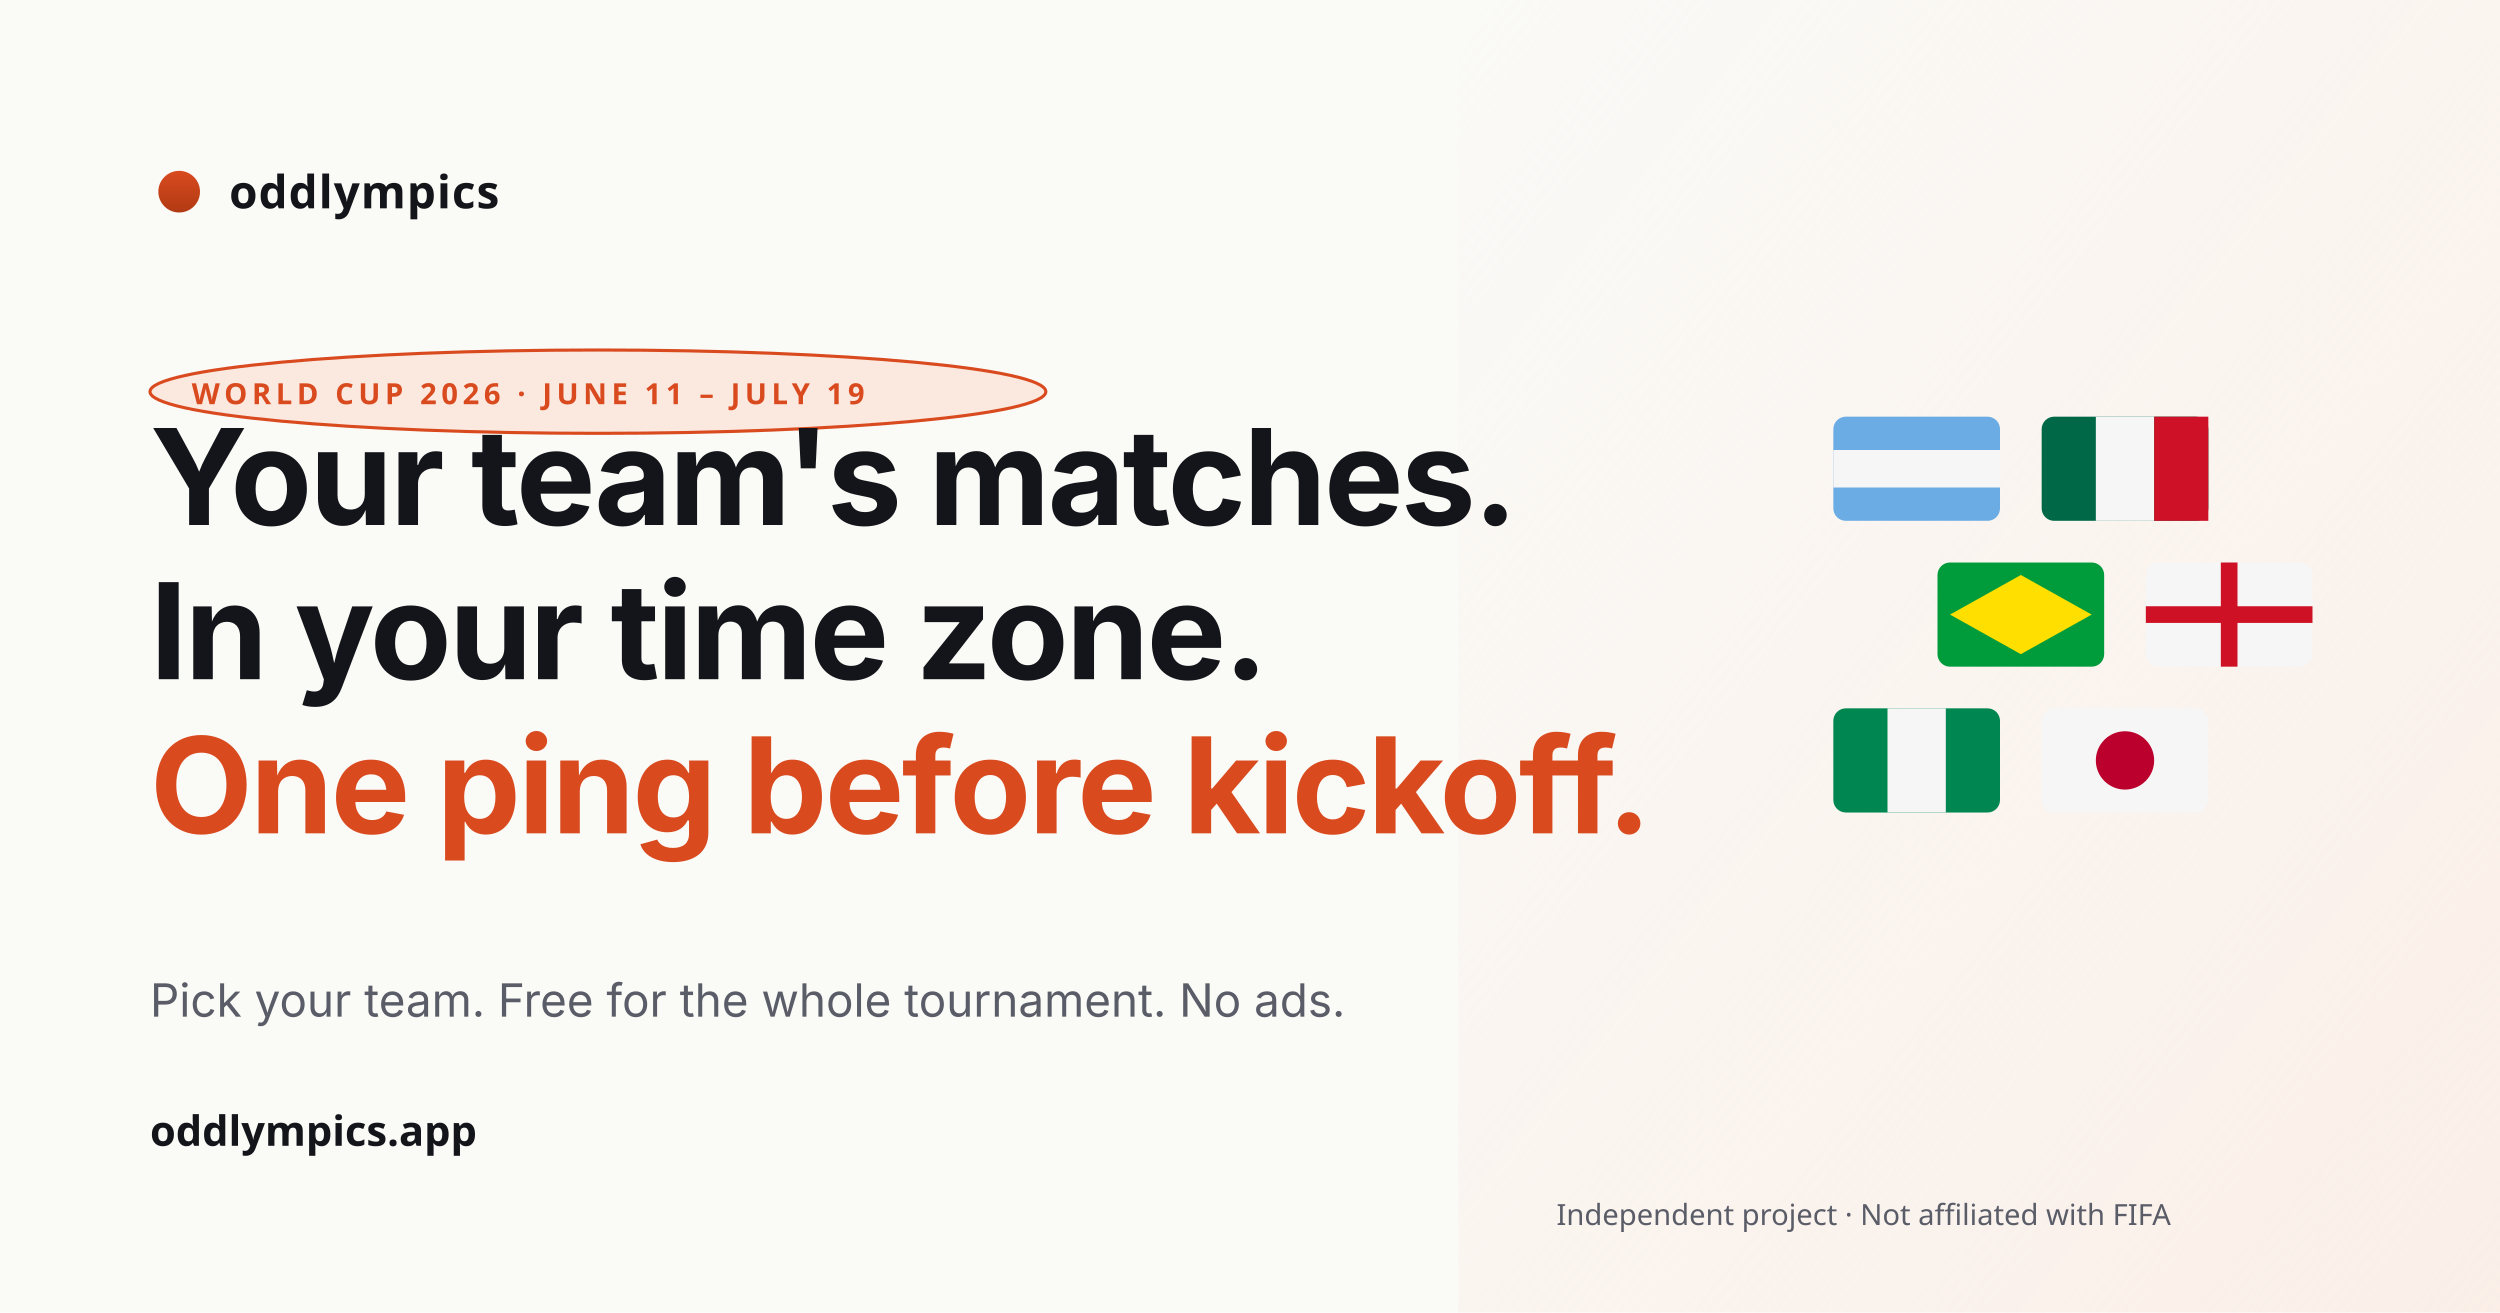
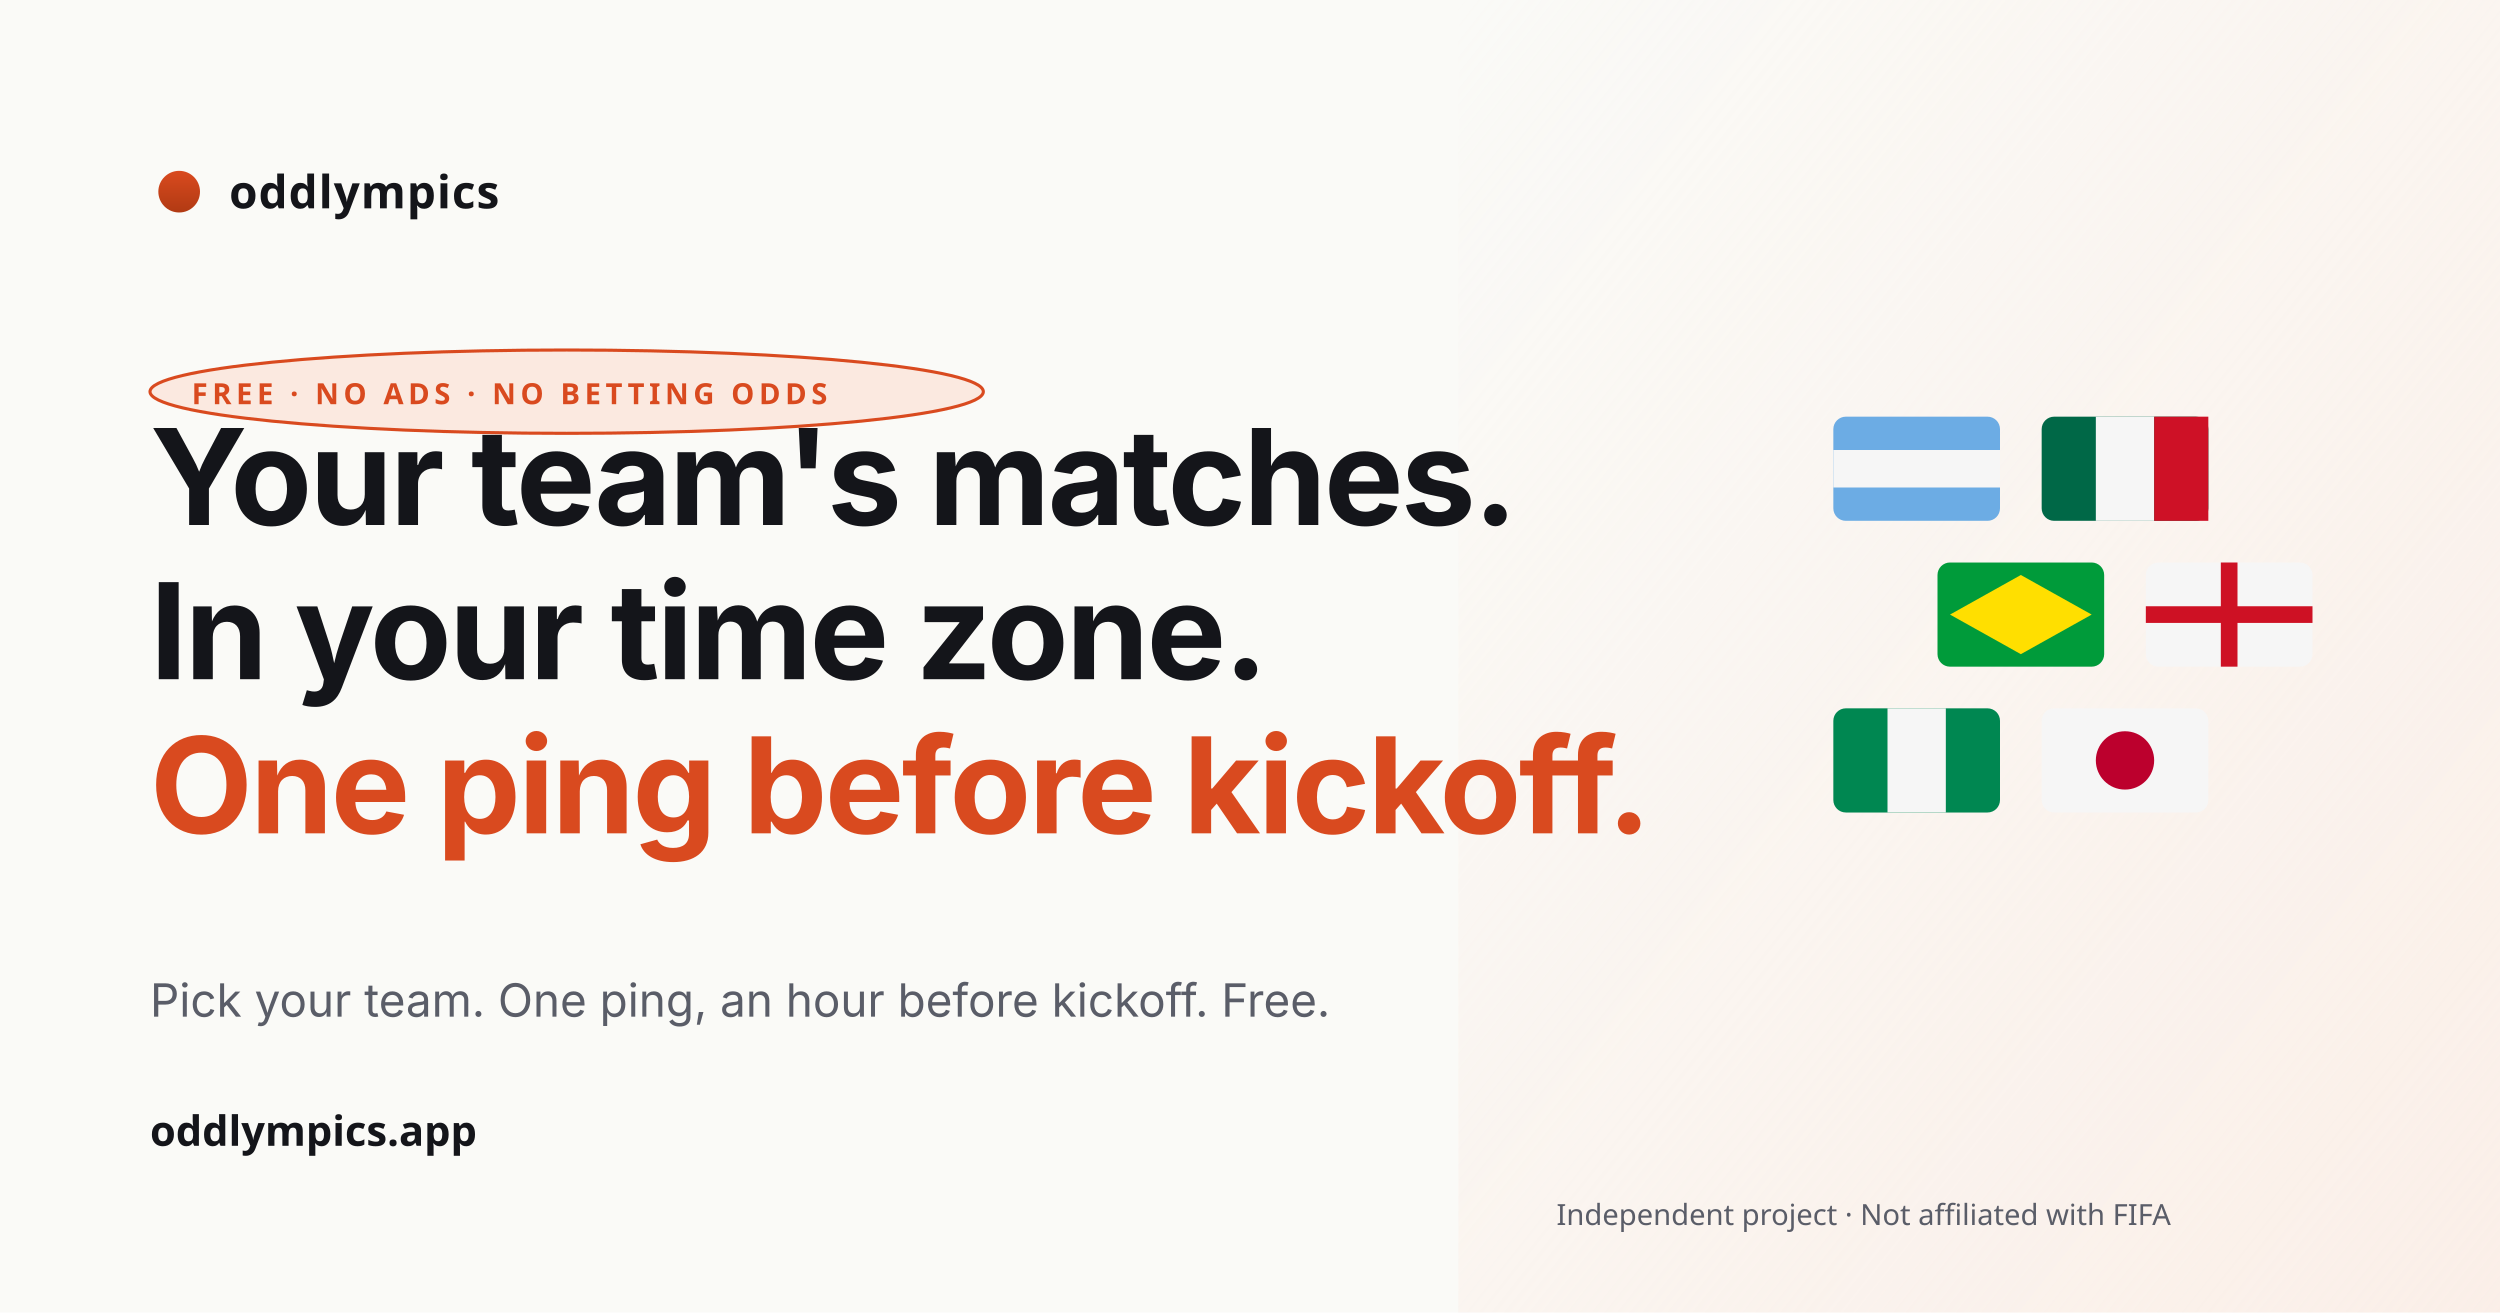
<svg xmlns="http://www.w3.org/2000/svg" viewBox="0 0 1200 630" width="1200" height="630">
  <rect width="1200" height="630" fill="#fafaf7" />
  <defs>
    <linearGradient id="wash" x1="0" y1="0" x2="1" y2="1">
      <stop offset="0%" stop-color="#fbe9e0" stop-opacity="0" />
      <stop offset="100%" stop-color="#fbe9e0" stop-opacity="0.65" />
    </linearGradient>
    <linearGradient id="dot" x1="0" y1="0" x2="0" y2="1">
      <stop offset="0%" stop-color="#d94a1f" />
      <stop offset="100%" stop-color="#b13a13" />
    </linearGradient>
  </defs>
  <rect x="700" y="0" width="500" height="630" fill="url(#wash)" />
  <g transform="translate(72, 78)">
    <circle cx="14" cy="14" r="10" fill="url(#dot)" />
    <text x="38" y="22" font-family="JetBrains Mono" font-size="22" font-weight="700" fill="#14151a" letter-spacing="0.5">oddlympics</text>
  </g>
  <g transform="translate(72, 168)">
-     <rect x="0" y="0" rx="999" ry="999" width="430" height="40" fill="#fbe9e0" stroke="#d94a1f" stroke-width="1.5" />
-     <text x="20" y="26" font-family="JetBrains Mono" font-size="14" font-weight="700" letter-spacing="2.2" fill="#d94a1f">WORLD CUP 2026 · JUNE 11 – JULY 19</text>
+     <rect x="0" y="0" rx="999" ry="999" width="400" height="40" fill="#fbe9e0" stroke="#d94a1f" stroke-width="1.5" />
+     <text x="20" y="26" font-family="JetBrains Mono" font-size="14" font-weight="700" letter-spacing="2.2" fill="#d94a1f">FREE · NO ADS · NO BETTING ODDS</text>
  </g>
  <g transform="translate(72, 252)" font-family="Inter" fill="#14151a">
    <text x="0" y="0" font-size="64" font-weight="700" letter-spacing="-1.2">Your team's matches.</text>
    <text x="0" y="74" font-size="64" font-weight="700" letter-spacing="-1.2">In your time zone.</text>
    <text x="0" y="148" font-size="64" font-weight="700" letter-spacing="-1.2" fill="#d94a1f">One ping before kickoff.</text>
  </g>
  <g transform="translate(72, 488)">
-     <text font-family="Inter" font-size="22" fill="#5a5d68">Pick your team. Free for the whole tournament. No ads.</text>
+     <text font-family="Inter" font-size="22" fill="#5a5d68">Pick your team. One ping, an hour before kickoff. Free.</text>
  </g>
  <g transform="translate(72, 550)">
    <text font-family="JetBrains Mono" font-size="20" font-weight="600" fill="#14151a">oddlympics.app</text>
  </g>
  <g transform="translate(880, 200)">
    <rect x="0" y="0" width="80" height="50" rx="6" fill="#6CACE4" />
    <rect x="0" y="16" width="80" height="18" fill="#F6F6F6" />
    <rect x="100" y="0" width="80" height="50" rx="6" fill="#006847" />
    <rect x="126" y="0" width="28" height="50" fill="#F6F6F6" />
    <rect x="154" y="0" width="26" height="50" fill="#CE1126" />
    <rect x="50" y="70" width="80" height="50" rx="6" fill="#009B3A" />
    <polygon points="90,76 124,95 90,114 56,95" fill="#FFDF00" />
    <rect x="150" y="70" width="80" height="50" rx="6" fill="#F6F6F6" />
    <rect x="186" y="70" width="8" height="50" fill="#CE1124" />
    <rect x="150" y="91" width="80" height="8" fill="#CE1124" />
    <rect x="0" y="140" width="80" height="50" rx="6" fill="#008751" />
    <rect x="26" y="140" width="28" height="50" fill="#F6F6F6" />
    <rect x="100" y="140" width="80" height="50" rx="6" fill="#F6F6F6" />
    <circle cx="140" cy="165" r="14" fill="#BC002D" />
  </g>
  <g transform="translate(1042, 588)">
    <text text-anchor="end" font-family="JetBrains Mono" font-size="14" fill="#5a5d68">Independent project · Not affiliated with FIFA</text>
  </g>
</svg>
